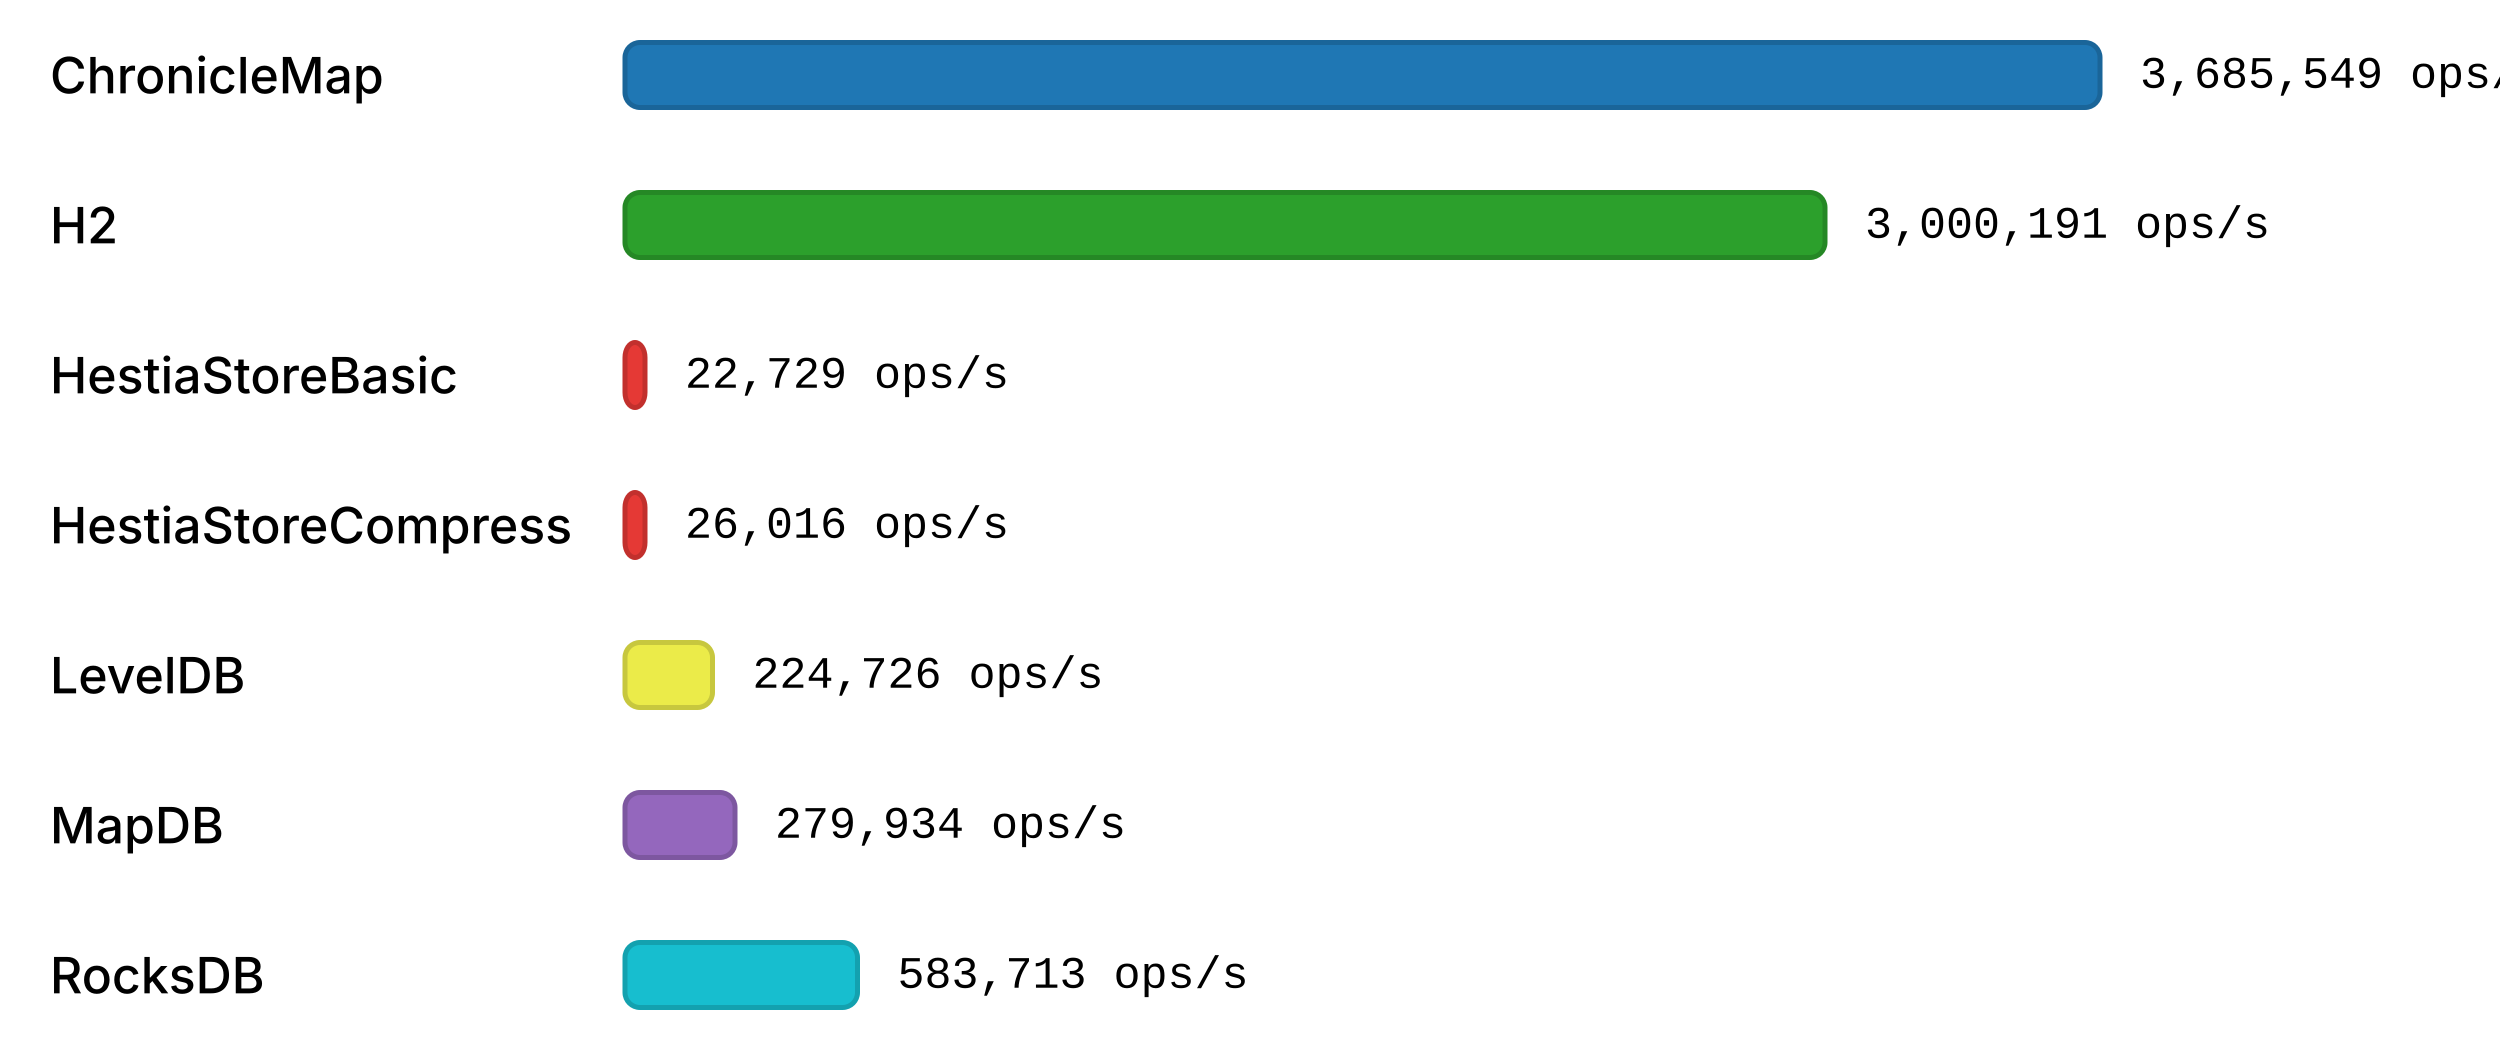
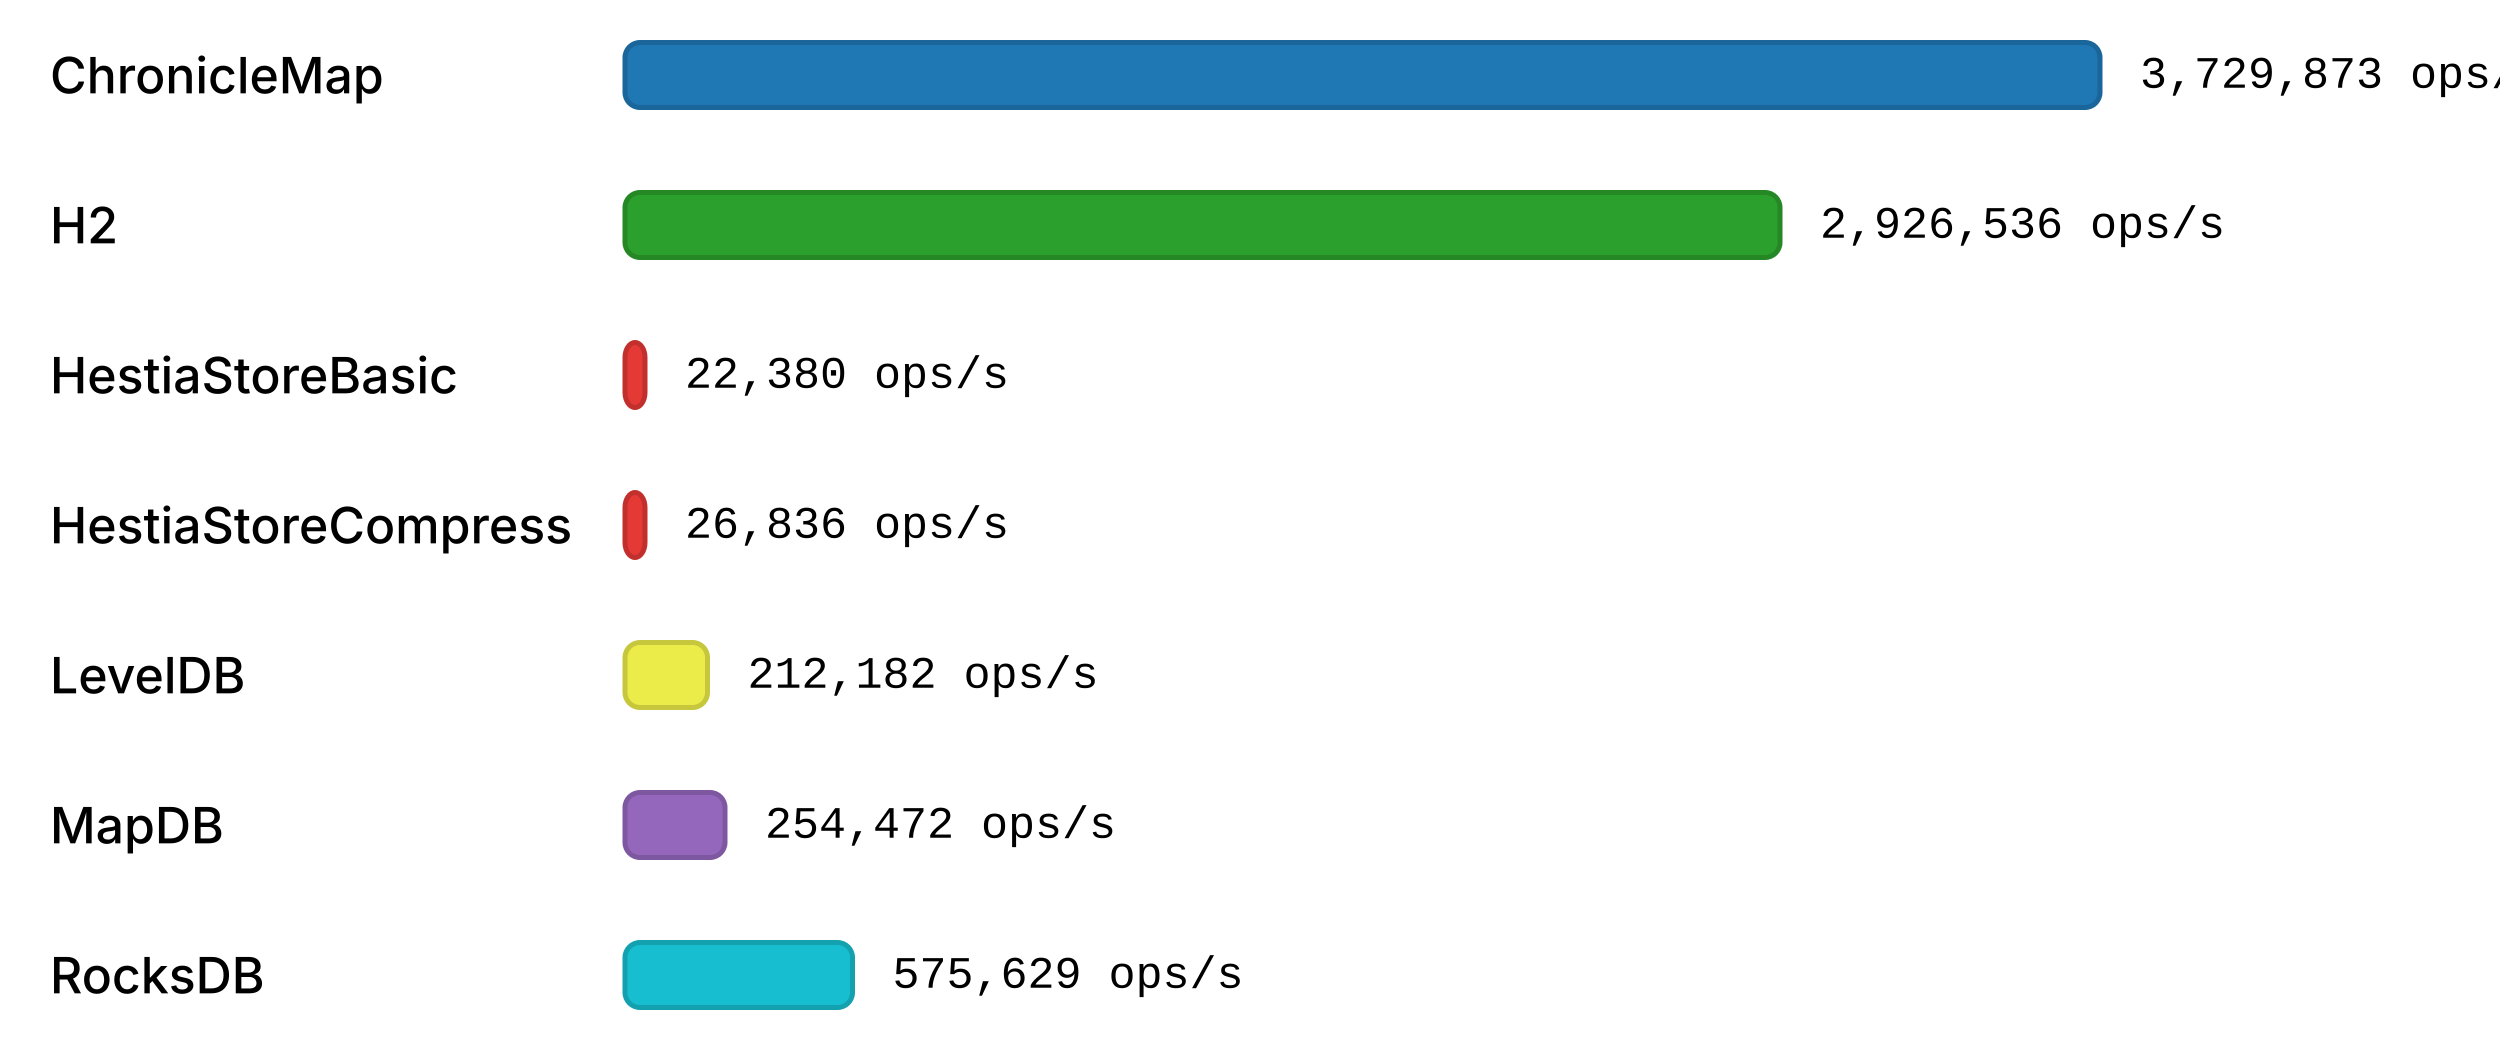
<svg xmlns="http://www.w3.org/2000/svg" width="1000" height="420" viewBox="0 0 1000 420">
  <style>
        text { fill: currentColor; dominant-baseline: middle; }
        .label { font: 500 20px "Inter", "Helvetica Neue", Arial, sans-serif; }
        .value { font: 18px "IBM Plex Mono", "Courier New", monospace; }
    </style>
  <rect x="0" y="10" width="1000" height="40" fill="rgba(255,255,255,0.15)" />
  <text class="label" x="20" y="30">ChronicleMap</text>
  <rect x="250" y="17" width="590" height="26" rx="6" ry="6" fill="#1F77B4" stroke="#1A6599" stroke-width="2" />
-   <text class="value" x="856" y="30">3,685,549 ops/s</text>
+   <text class="value" x="856" y="30">3,729,873 ops/s</text>
  <rect x="0" y="70" width="1000" height="40" fill="rgba(255,255,255,0.15)" />
  <text class="label" x="20" y="90">H2</text>
-   <rect x="250" y="77" width="480" height="26" rx="6" ry="6" fill="#2CA02C" stroke="#258825" stroke-width="2" />
-   <text class="value" x="746" y="90">3,000,191 ops/s</text>
+   <rect x="250" y="77" width="462" height="26" rx="6" ry="6" fill="#2CA02C" stroke="#258825" stroke-width="2" />
+   <text class="value" x="728" y="90">2,926,536 ops/s</text>
  <rect x="0" y="130" width="1000" height="40" fill="rgba(255,255,255,0.15)" />
  <text class="label" x="20" y="150">HestiaStoreBasic</text>
  <rect x="250" y="137" width="8" height="26" rx="6" ry="6" fill="#E53935" stroke="#C2302D" stroke-width="2" />
-   <text class="value" x="274" y="150">22,729 ops/s</text>
+   <text class="value" x="274" y="150">22,380 ops/s</text>
  <rect x="0" y="190" width="1000" height="40" fill="rgba(255,255,255,0.15)" />
  <text class="label" x="20" y="210">HestiaStoreCompress</text>
  <rect x="250" y="197" width="8" height="26" rx="6" ry="6" fill="#E53935" stroke="#C2302D" stroke-width="2" />
-   <text class="value" x="274" y="210">26,016 ops/s</text>
+   <text class="value" x="274" y="210">26,836 ops/s</text>
  <rect x="0" y="250" width="1000" height="40" fill="rgba(255,255,255,0.15)" />
  <text class="label" x="20" y="270">LevelDB</text>
-   <rect x="250" y="257" width="35" height="26" rx="6" ry="6" fill="#ebeb49" stroke="#C7C73E" stroke-width="2" />
-   <text class="value" x="301" y="270">224,726 ops/s</text>
+   <rect x="250" y="257" width="33" height="26" rx="6" ry="6" fill="#ebeb49" stroke="#C7C73E" stroke-width="2" />
+   <text class="value" x="299" y="270">212,182 ops/s</text>
  <rect x="0" y="310" width="1000" height="40" fill="rgba(255,255,255,0.15)" />
  <text class="label" x="20" y="330">MapDB</text>
-   <rect x="250" y="317" width="44" height="26" rx="6" ry="6" fill="#9467BD" stroke="#7D57A0" stroke-width="2" />
-   <text class="value" x="310" y="330">279,934 ops/s</text>
+   <rect x="250" y="317" width="40" height="26" rx="6" ry="6" fill="#9467BD" stroke="#7D57A0" stroke-width="2" />
+   <text class="value" x="306" y="330">254,472 ops/s</text>
  <rect x="0" y="370" width="1000" height="40" fill="rgba(255,255,255,0.15)" />
  <text class="label" x="20" y="390">RocksDB</text>
-   <rect x="250" y="377" width="93" height="26" rx="6" ry="6" fill="#17BECF" stroke="#13A1AF" stroke-width="2" />
-   <text class="value" x="359" y="390">583,713 ops/s</text>
+   <rect x="250" y="377" width="91" height="26" rx="6" ry="6" fill="#17BECF" stroke="#13A1AF" stroke-width="2" />
+   <text class="value" x="357" y="390">575,629 ops/s</text>
</svg>
